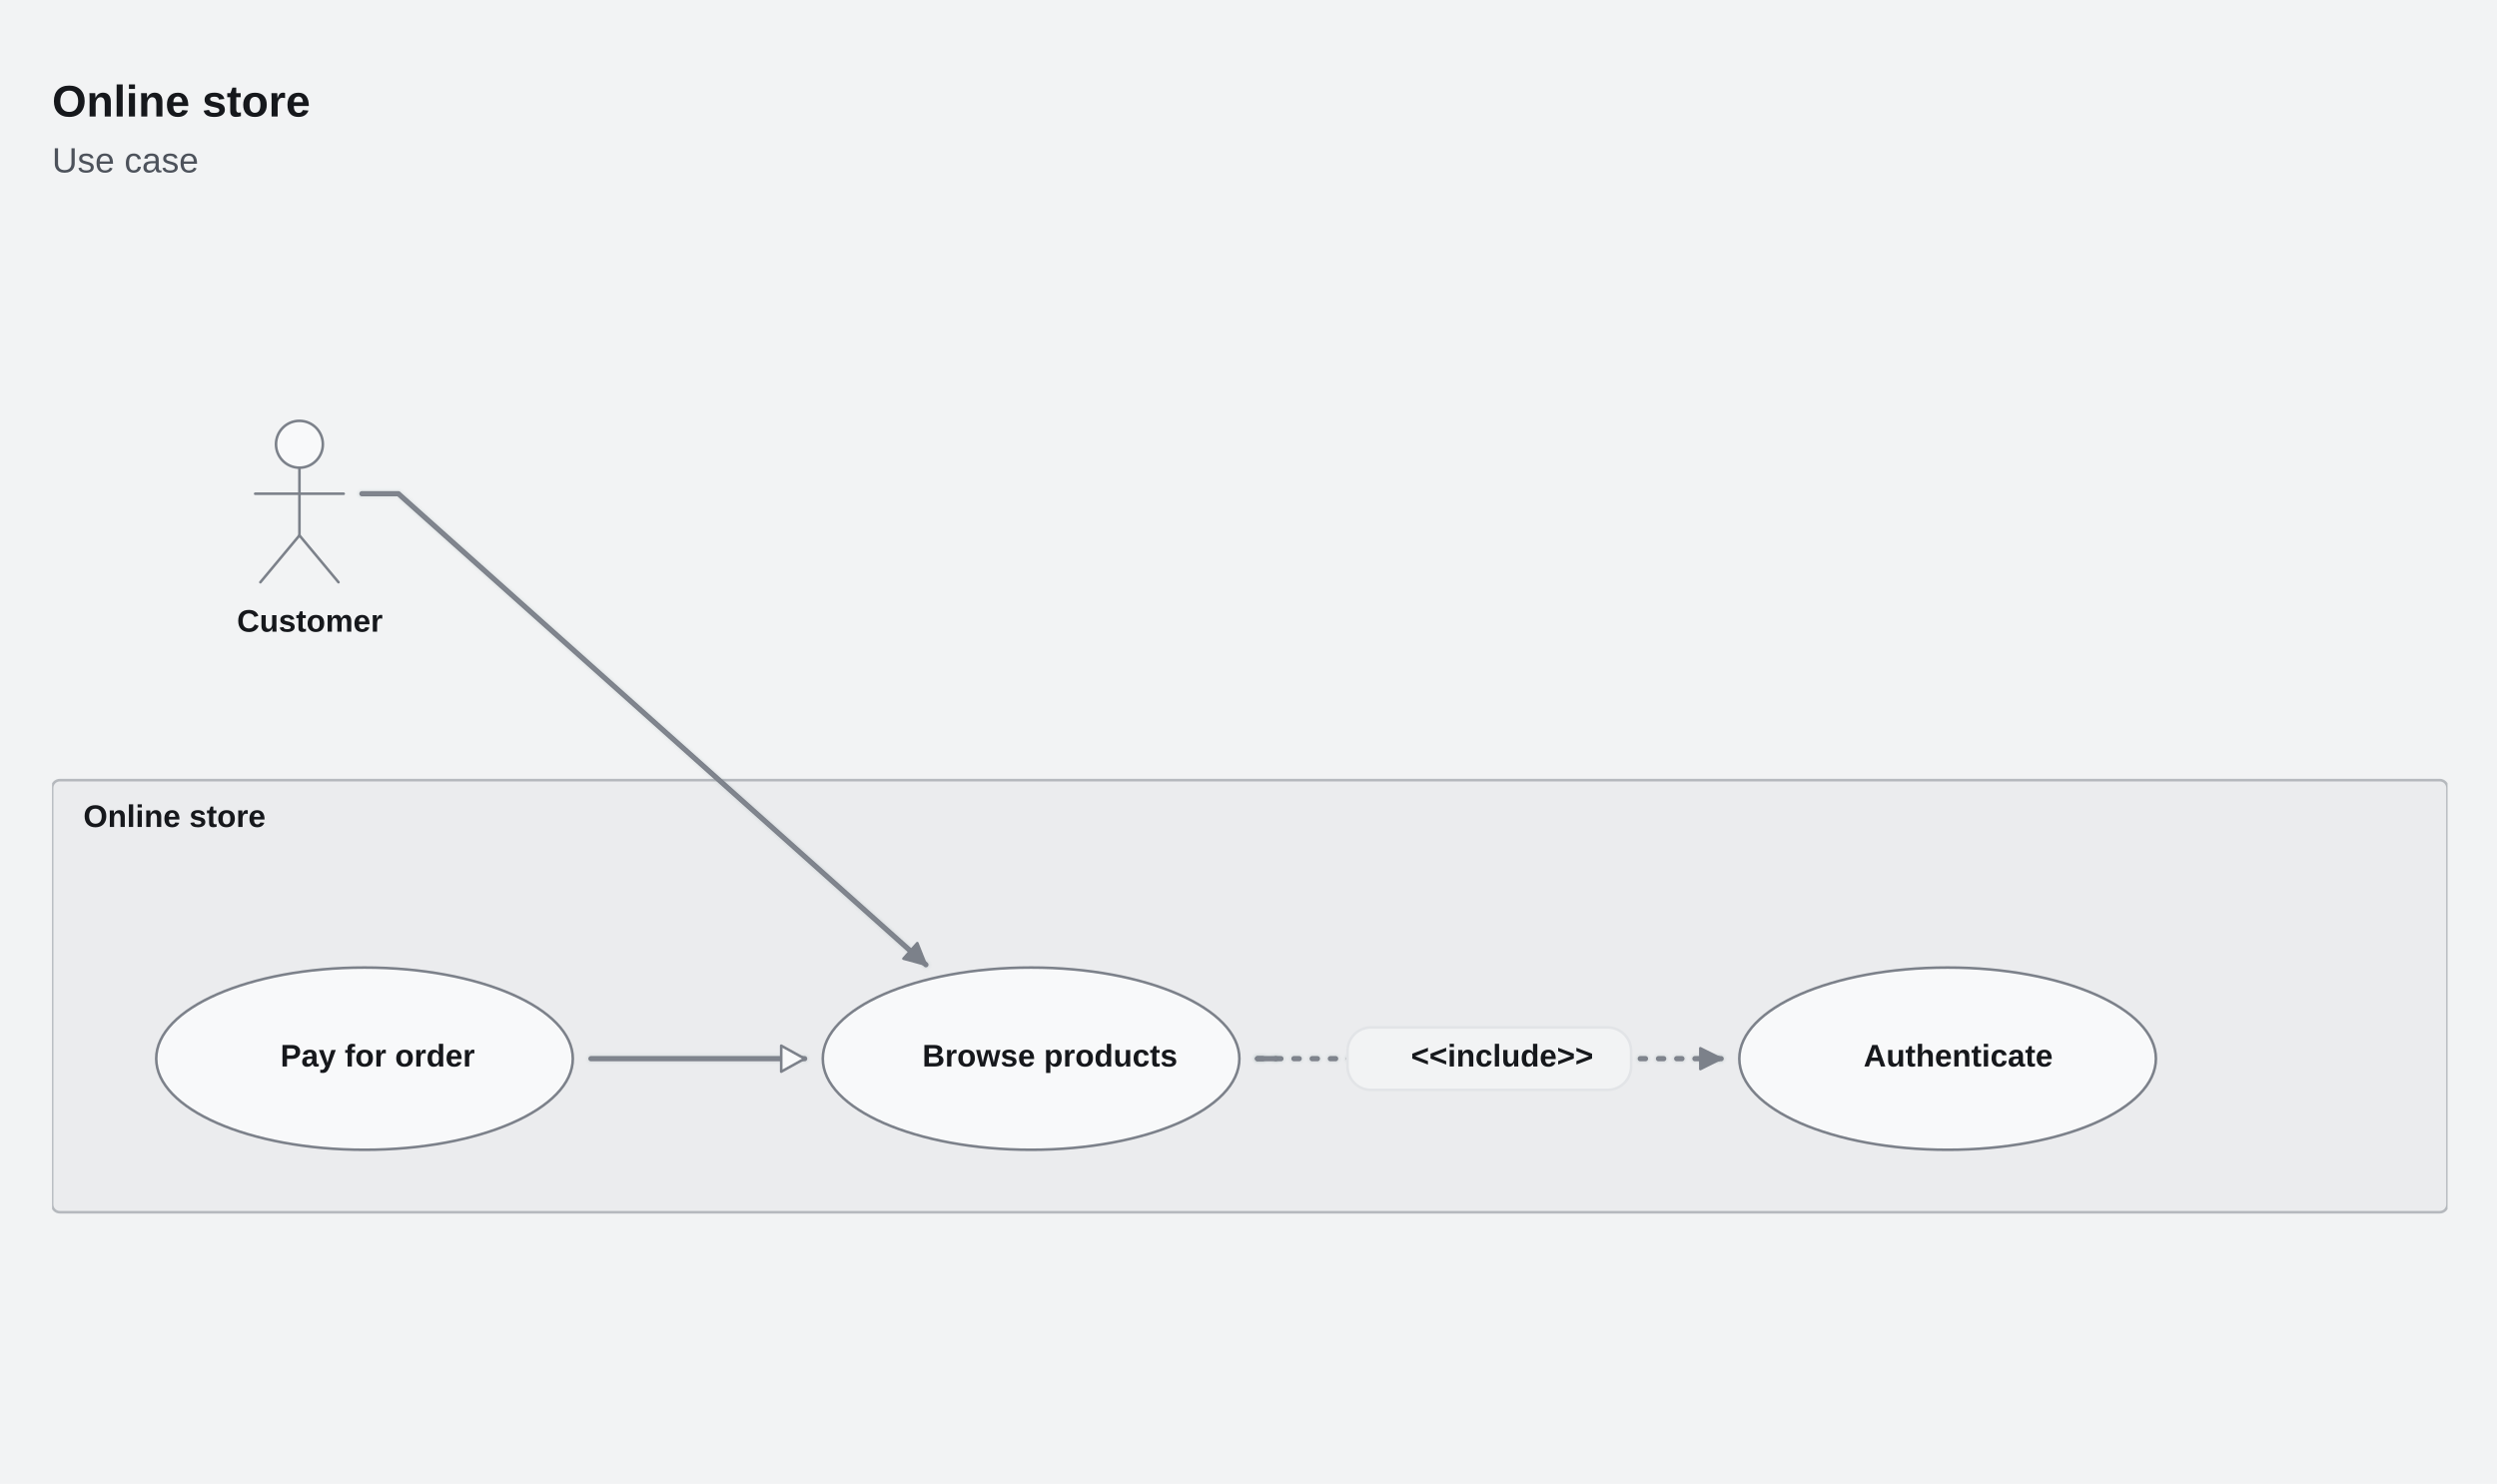
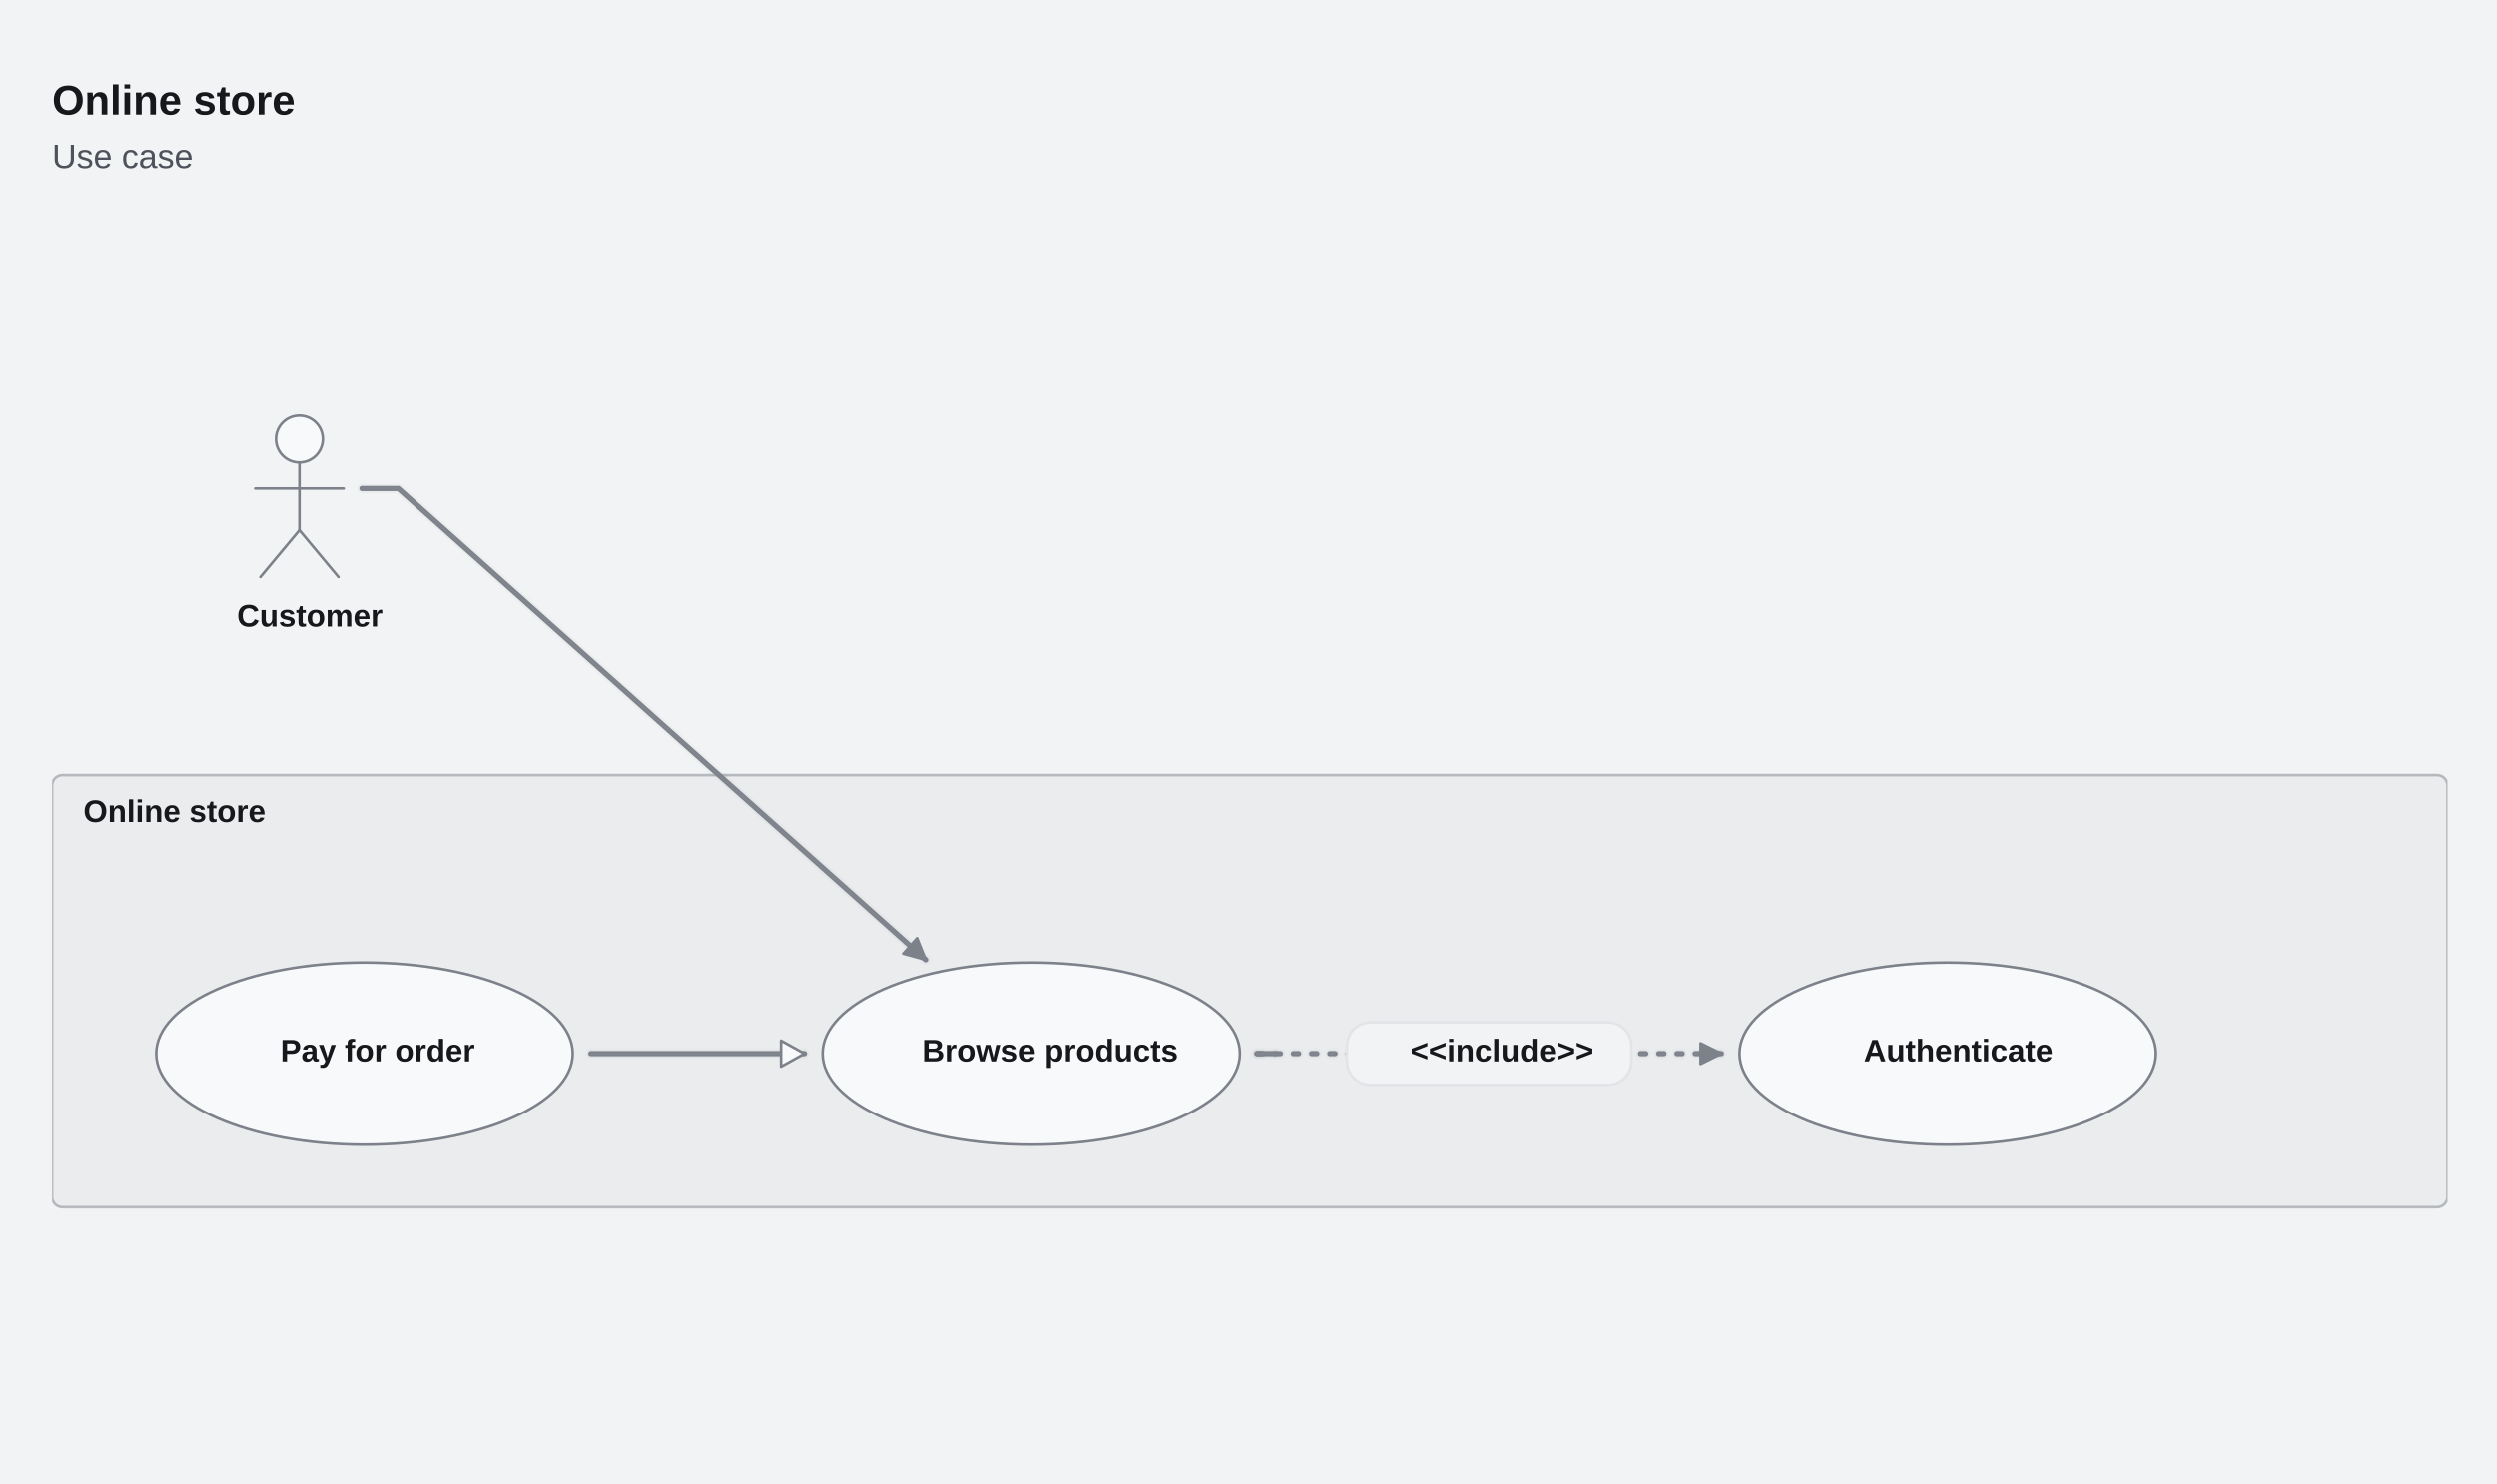
<svg xmlns="http://www.w3.org/2000/svg" width="959" height="570" viewBox="12 0 959 570" stroke-linecap="round" stroke-linejoin="round" style="max-width:100%;height:auto;display:block" role="img" aria-label="Online store" aria-labelledby="cfx-mm-usecase-l-title" aria-describedby="cfx-mm-usecase-l-description">
  <defs>
    <clipPath id="cfx-mm-usecase-l-clip-1" clipPathUnits="userSpaceOnUse">
      <rect x="32" y="32" width="920" height="506" />
    </clipPath>
    <clipPath id="cfx-mm-usecase-l-clip-10" clipPathUnits="userSpaceOnUse">
-       <rect x="32" y="83.65" width="920" height="454.35" />
+       <rect x="32" y="81.7" width="920" height="456.3" />
    </clipPath>
  </defs>
  <rect x="0" y="0" width="984" height="570" rx="0" data-cfx-role="background" fill="#F2F3F4" stroke="none" stroke-width="1" />
  <g clip-path="url(#cfx-mm-usecase-l-clip-1)">
-     <g data-cfx-role="frame-heading-source" data-cfx-authored-font-request="Calibri, Carlito, Segoe UI, Arial, system-ui, sans-serif|700|normal|17|">
+     <g data-cfx-role="frame-heading-source" data-cfx-authored-font-request="Calibri, Carlito, Segoe UI, Arial, system-ui, sans-serif|600|normal|16|">
      <g data-cfx-role="frame-heading">
-         <text x="32" y="44.75" font-family="Calibri, Carlito, Segoe UI, Arial, system-ui, sans-serif" font-size="17" font-weight="700" font-style="normal" fill="#16181C" xml:space="preserve" style="white-space:pre;font-language-override:normal;font-palette:normal">Online store</text>
+         <text x="32" y="44" font-family="Calibri, Carlito, Segoe UI, Arial, system-ui, sans-serif" font-size="16" font-weight="600" font-style="normal" fill="#16181C" xml:space="preserve" style="white-space:pre;font-language-override:normal;font-palette:normal">Online store</text>
      </g>
    </g>
-     <g data-cfx-role="frame-heading-source" data-cfx-authored-font-request="Calibri, Carlito, Segoe UI, Arial, system-ui, sans-serif|400|normal|13.5|">
+     <g data-cfx-role="frame-heading-source" data-cfx-authored-font-request="Calibri, Carlito, Segoe UI, Arial, system-ui, sans-serif|400|normal|13|">
      <g data-cfx-role="frame-heading">
-         <text x="32" y="66.225" font-family="Calibri, Carlito, Segoe UI, Arial, system-ui, sans-serif" font-size="13.5" font-weight="400" font-style="normal" fill="#4D525B" xml:space="preserve" style="white-space:pre;font-language-override:normal;font-palette:normal">Use case</text>
+         <text x="32" y="64.55" font-family="Calibri, Carlito, Segoe UI, Arial, system-ui, sans-serif" font-size="13" font-weight="400" font-style="normal" fill="#4D525B" xml:space="preserve" style="white-space:pre;font-language-override:normal;font-palette:normal">Use case</text>
      </g>
    </g>
  </g>
  <g id="cfx-mm-usecase-l-node-9" data-cfx-source-id="mermaid-flowchart" data-cfx-role="topology" class="cfx-topology" data-canvas-surface-style="Plain" data-cfx-active-scenario="" data-cfx-map-background-style="Dots" data-cfx-projection="" data-cfx-scenario-count="0" data-cfx-scenario-ids="" data-cfx-scenarios="[]" data-cfx-viewport="" data-chart-id="mermaid-flowchart" data-fit-content-to-viewport="false" data-header-style="Standard" data-layout-direction="LeftToRight" data-layout-mode="Swimlane" data-node-surface-style="Card" data-visual-style="Default">
    <g clip-path="url(#cfx-mm-usecase-l-clip-10)">
      <g id="cfx-mm-usecase-l-node-11" data-cfx-source-id="Store" data-cfx-role="topology-group" class="cfx-topology__group cfx-mermaid-subgraph" data-cfx-meta-mermaid-direction="None" data-cfx-meta-mermaid-id="Store" data-cfx-meta-mermaid-nodes="Browse,Pay,Authenticate" data-cfx-meta-mermaid-order="0" data-cfx-meta-mermaid-source-line="7" data-cfx-meta-mermaid-title="Online store" data-cfx-selected="false" data-cfx-status="Unknown" data-group-applied-layout-policy="Auto" data-group-color="" data-group-id="Store" data-group-label="Online store" data-group-layout-direction="" data-group-layout-policy="Auto" data-group-symbol="" data-parent-group-id="" data-scenario-ids="" data-scenario-step-indices="">
-         <rect x="32" y="299.65" width="920" height="166" rx="3" data-cfx-role="topology-group-surface" fill="rgba(124,129,138,0.059)" stroke="rgba(124,129,138,0.502)" stroke-width="1" />
+         <rect x="32" y="297.7" width="920" height="166" rx="4" data-cfx-role="topology-group-surface" fill="rgba(124,129,138,0.059)" stroke="rgba(124,129,138,0.502)" stroke-width="1" />
        <g data-cfx-role="topology-group-label">
-           <text x="44" y="317.65" font-family="Calibri, Carlito, Segoe UI, Arial, system-ui, sans-serif" font-size="12" font-weight="600" font-style="normal" fill="#16181C" xml:space="preserve" style="white-space:pre;font-language-override:normal;font-palette:normal">Online store</text>
+           <text x="44" y="315.7" font-family="Calibri, Carlito, Segoe UI, Arial, system-ui, sans-serif" font-size="12" font-weight="600" font-style="normal" fill="#16181C" xml:space="preserve" style="white-space:pre;font-language-override:normal;font-palette:normal">Online store</text>
        </g>
      </g>
-       <g id="cfx-mm-usecase-l-node-15" data-cfx-source-id="mermaid-edge-0" data-cfx-role="topology-edge" class="cfx-topology__edge" data-cfx-meta-mermaid-operator="--&gt;" data-cfx-meta-mermaid-order="0" data-cfx-meta-mermaid-source="Customer" data-cfx-meta-mermaid-source-column="1" data-cfx-meta-mermaid-source-line="12" data-cfx-meta-mermaid-target="Browse" data-cfx-selected="false" data-cfx-status="Unknown" data-direction="Forward" data-edge-color="" data-edge-dash-pattern="" data-edge-emphasis="Normal" data-edge-id="mermaid-edge-0" data-edge-kind="Dependency" data-edge-label="" data-edge-layout-inference="none" data-edge-line-style="Solid" data-edge-minimum-rank-span="1" data-edge-muted="false" data-edge-render-order="0" data-edge-routing-priority="0" data-edge-secondary-label="" data-edge-tertiary-label="" data-label-offset-x="0" data-label-offset-y="0" data-route-candidate-count="1" data-route-corridor="default" data-route-curve="Straight" data-route-end-x="367.6030178665661" data-route-end-y="370.5753287121187" data-route-fallback-reason="not-obstacle-aware" data-route-label-obstacle-hits="0" data-route-lane="0" data-route-obstacle-count="4" data-route-obstacle-hits="0" data-route-offset="0" data-route-overlap-score="0" data-route-segment-count="2" data-route-start-x="151" data-route-start-y="189.65" data-route-strategy="Straight" data-scenario-ids="" data-scenario-step-indices="" data-source-group-id="" data-source-label="" data-source-marker="None" data-source-node-id="Customer" data-source-port="Auto" data-source-port-id="" data-target-group-id="Store" data-target-label="" data-target-marker="Arrow" data-target-node-id="Browse" data-target-port="Auto" data-target-port-id="" data-waypoint-count="0">
-         <path d="M 151 189.65 L 165 189.65 L 367.603 370.575" data-cfx-role="topology-edge-line-ambient-halo" fill="none" stroke="rgba(124,129,138,0.016)" stroke-width="4.4" />
-         <path d="M 151 189.65 L 165 189.65 L 367.603 370.575" data-cfx-role="topology-edge-line-halo" fill="none" stroke="rgba(124,129,138,0.055)" stroke-width="3.2" />
-         <path d="M 151 189.65 L 165 189.65 L 367.603 370.575" data-cfx-role="topology-edge-line" fill="none" stroke="#7C818A" stroke-width="2" />
-         <path d="M 151 189.65 L 165 189.65 L 367.603 370.575" data-cfx-role="topology-edge-line-highlight" fill="none" stroke="rgba(255,255,255,0.035)" stroke-width="1" />
-         <path d="M 367.603 370.575 L 364.3 362.263 L 358.972 368.23 Z" data-cfx-role="topology-marker" fill="#7C818A" stroke="#7C818A" stroke-width="1" fill-rule="evenodd" />
+       <g id="cfx-mm-usecase-l-node-15" data-cfx-source-id="mermaid-edge-0" data-cfx-role="topology-edge" class="cfx-topology__edge" data-cfx-meta-mermaid-operator="--&gt;" data-cfx-meta-mermaid-order="0" data-cfx-meta-mermaid-source="Customer" data-cfx-meta-mermaid-source-column="1" data-cfx-meta-mermaid-source-line="12" data-cfx-meta-mermaid-target="Browse" data-cfx-selected="false" data-cfx-status="Unknown" data-direction="Forward" data-edge-color="" data-edge-dash-pattern="" data-edge-emphasis="Normal" data-edge-id="mermaid-edge-0" data-edge-kind="Dependency" data-edge-label="" data-edge-layout-inference="none" data-edge-line-style="Solid" data-edge-minimum-rank-span="1" data-edge-muted="false" data-edge-render-order="0" data-edge-routing-priority="0" data-edge-secondary-label="" data-edge-tertiary-label="" data-label-offset-x="0" data-label-offset-y="0" data-route-candidate-count="1" data-route-corridor="default" data-route-curve="Straight" data-route-end-x="367.6030178665661" data-route-end-y="368.6253287121187" data-route-fallback-reason="not-obstacle-aware" data-route-label-obstacle-hits="0" data-route-lane="0" data-route-obstacle-count="4" data-route-obstacle-hits="0" data-route-offset="0" data-route-overlap-score="0" data-route-segment-count="2" data-route-start-x="151" data-route-start-y="187.7" data-route-strategy="Straight" data-scenario-ids="" data-scenario-step-indices="" data-source-group-id="" data-source-label="" data-source-marker="None" data-source-node-id="Customer" data-source-port="Auto" data-source-port-id="" data-target-group-id="Store" data-target-label="" data-target-marker="Arrow" data-target-node-id="Browse" data-target-port="Auto" data-target-port-id="" data-waypoint-count="0">
+         <path d="M 151 187.7 L 165 187.7 L 367.603 368.625" data-cfx-role="topology-edge-line-ambient-halo" fill="none" stroke="rgba(124,129,138,0.016)" stroke-width="4.4" />
+         <path d="M 151 187.7 L 165 187.7 L 367.603 368.625" data-cfx-role="topology-edge-line-halo" fill="none" stroke="rgba(124,129,138,0.055)" stroke-width="3.2" />
+         <path d="M 151 187.7 L 165 187.7 L 367.603 368.625" data-cfx-role="topology-edge-line" fill="none" stroke="#7C818A" stroke-width="2" />
+         <path d="M 151 187.7 L 165 187.7 L 367.603 368.625" data-cfx-role="topology-edge-line-highlight" fill="none" stroke="rgba(255,255,255,0.035)" stroke-width="1" />
+         <path d="M 367.603 368.625 L 364.3 360.313 L 358.972 366.28 Z" data-cfx-role="topology-marker" fill="#7C818A" stroke="#7C818A" stroke-width="1" fill-rule="evenodd" />
      </g>
-       <g id="cfx-mm-usecase-l-node-22" data-cfx-source-id="mermaid-edge-1" data-cfx-role="topology-edge" class="cfx-topology__edge" data-cfx-meta-mermaid-label="&lt;&lt;include&gt;&gt;" data-cfx-meta-mermaid-operator="-.-&gt;" data-cfx-meta-mermaid-order="1" data-cfx-meta-mermaid-source="Browse" data-cfx-meta-mermaid-source-column="1" data-cfx-meta-mermaid-source-line="13" data-cfx-meta-mermaid-target="Authenticate" data-cfx-selected="false" data-cfx-status="Unknown" data-direction="Forward" data-edge-color="" data-edge-dash-pattern="" data-edge-emphasis="Normal" data-edge-id="mermaid-edge-1" data-edge-kind="Dependency" data-edge-label="&lt;&lt;include&gt;&gt;" data-edge-layout-inference="none" data-edge-line-style="Dotted" data-edge-minimum-rank-span="2" data-edge-muted="false" data-edge-render-order="1" data-edge-routing-priority="0" data-edge-secondary-label="" data-edge-tertiary-label="" data-label-offset-x="0" data-label-offset-y="0" data-route-candidate-count="1" data-route-corridor="default" data-route-curve="Straight" data-route-end-x="673.032335485727" data-route-end-y="406.65" data-route-fallback-reason="not-obstacle-aware" data-route-label-obstacle-hits="0" data-route-lane="0" data-route-obstacle-count="3" data-route-obstacle-hits="0" data-route-offset="0" data-route-overlap-score="0" data-route-segment-count="1" data-route-start-x="494.9576645142732" data-route-start-y="406.65" data-route-strategy="Straight" data-scenario-ids="" data-scenario-step-indices="" data-source-group-id="Store" data-source-label="" data-source-marker="None" data-source-node-id="Browse" data-source-port="Auto" data-source-port-id="" data-target-group-id="Store" data-target-label="" data-target-marker="Arrow" data-target-node-id="Authenticate" data-target-port="Auto" data-target-port-id="" data-waypoint-count="0">
-         <path d="M 494.958 406.65 L 673.032 406.65" data-cfx-role="topology-edge-line-ambient-halo" fill="none" stroke="rgba(124,129,138,0.016)" stroke-width="4.4" stroke-dasharray="2 5" />
-         <path d="M 494.958 406.65 L 673.032 406.65" data-cfx-role="topology-edge-line-halo" fill="none" stroke="rgba(124,129,138,0.055)" stroke-width="3.2" stroke-dasharray="2 5" />
-         <path d="M 494.958 406.65 L 673.032 406.65" data-cfx-role="topology-edge-line" fill="none" stroke="#7C818A" stroke-width="2" stroke-dasharray="2 5" />
-         <path d="M 494.958 406.65 L 673.032 406.65" data-cfx-role="topology-edge-line-highlight" fill="none" stroke="rgba(255,255,255,0.035)" stroke-width="1" stroke-dasharray="2 5" />
-         <path d="M 494.958 406.65 L 501.958 406.65" data-cfx-role="topology-edge-endpoint-connector" fill="none" stroke="rgba(124,129,138,0.016)" stroke-width="4.4" />
-         <path d="M 494.958 406.65 L 501.958 406.65" data-cfx-role="topology-edge-endpoint-connector" fill="none" stroke="rgba(124,129,138,0.055)" stroke-width="3.2" />
-         <path d="M 494.958 406.65 L 501.958 406.65" data-cfx-role="topology-edge-endpoint-connector" fill="none" stroke="#7C818A" stroke-width="2" />
-         <path d="M 494.958 406.65 L 501.958 406.65" data-cfx-role="topology-edge-endpoint-connector" fill="none" stroke="rgba(255,255,255,0.035)" stroke-width="1" />
-         <path d="M 673.032 406.65 L 666.032 406.65" data-cfx-role="topology-edge-endpoint-connector" fill="none" stroke="rgba(124,129,138,0.016)" stroke-width="4.4" />
-         <path d="M 673.032 406.65 L 666.032 406.65" data-cfx-role="topology-edge-endpoint-connector" fill="none" stroke="rgba(124,129,138,0.055)" stroke-width="3.2" />
-         <path d="M 673.032 406.65 L 666.032 406.65" data-cfx-role="topology-edge-endpoint-connector" fill="none" stroke="#7C818A" stroke-width="2" />
-         <path d="M 673.032 406.65 L 666.032 406.65" data-cfx-role="topology-edge-endpoint-connector" fill="none" stroke="rgba(255,255,255,0.035)" stroke-width="1" />
-         <path d="M 673.032 406.65 L 665.032 402.65 L 665.032 410.65 Z" data-cfx-role="topology-marker" fill="#7C818A" stroke="#7C818A" stroke-width="1" fill-rule="evenodd" />
+       <g id="cfx-mm-usecase-l-node-22" data-cfx-source-id="mermaid-edge-1" data-cfx-role="topology-edge" class="cfx-topology__edge" data-cfx-meta-mermaid-label="&lt;&lt;include&gt;&gt;" data-cfx-meta-mermaid-operator="-.-&gt;" data-cfx-meta-mermaid-order="1" data-cfx-meta-mermaid-source="Browse" data-cfx-meta-mermaid-source-column="1" data-cfx-meta-mermaid-source-line="13" data-cfx-meta-mermaid-target="Authenticate" data-cfx-selected="false" data-cfx-status="Unknown" data-direction="Forward" data-edge-color="" data-edge-dash-pattern="" data-edge-emphasis="Normal" data-edge-id="mermaid-edge-1" data-edge-kind="Dependency" data-edge-label="&lt;&lt;include&gt;&gt;" data-edge-layout-inference="none" data-edge-line-style="Dotted" data-edge-minimum-rank-span="2" data-edge-muted="false" data-edge-render-order="1" data-edge-routing-priority="0" data-edge-secondary-label="" data-edge-tertiary-label="" data-label-offset-x="0" data-label-offset-y="0" data-route-candidate-count="1" data-route-corridor="default" data-route-curve="Straight" data-route-end-x="673.032335485727" data-route-end-y="404.7" data-route-fallback-reason="not-obstacle-aware" data-route-label-obstacle-hits="0" data-route-lane="0" data-route-obstacle-count="3" data-route-obstacle-hits="0" data-route-offset="0" data-route-overlap-score="0" data-route-segment-count="1" data-route-start-x="494.9576645142732" data-route-start-y="404.7" data-route-strategy="Straight" data-scenario-ids="" data-scenario-step-indices="" data-source-group-id="Store" data-source-label="" data-source-marker="None" data-source-node-id="Browse" data-source-port="Auto" data-source-port-id="" data-target-group-id="Store" data-target-label="" data-target-marker="Arrow" data-target-node-id="Authenticate" data-target-port="Auto" data-target-port-id="" data-waypoint-count="0">
+         <path d="M 494.958 404.7 L 673.032 404.7" data-cfx-role="topology-edge-line-ambient-halo" fill="none" stroke="rgba(124,129,138,0.016)" stroke-width="4.4" stroke-dasharray="2 5" />
+         <path d="M 494.958 404.7 L 673.032 404.7" data-cfx-role="topology-edge-line-halo" fill="none" stroke="rgba(124,129,138,0.055)" stroke-width="3.2" stroke-dasharray="2 5" />
+         <path d="M 494.958 404.7 L 673.032 404.7" data-cfx-role="topology-edge-line" fill="none" stroke="#7C818A" stroke-width="2" stroke-dasharray="2 5" />
+         <path d="M 494.958 404.7 L 673.032 404.7" data-cfx-role="topology-edge-line-highlight" fill="none" stroke="rgba(255,255,255,0.035)" stroke-width="1" stroke-dasharray="2 5" />
+         <path d="M 494.958 404.7 L 501.958 404.7" data-cfx-role="topology-edge-endpoint-connector" fill="none" stroke="rgba(124,129,138,0.016)" stroke-width="4.4" />
+         <path d="M 494.958 404.7 L 501.958 404.7" data-cfx-role="topology-edge-endpoint-connector" fill="none" stroke="rgba(124,129,138,0.055)" stroke-width="3.2" />
+         <path d="M 494.958 404.7 L 501.958 404.7" data-cfx-role="topology-edge-endpoint-connector" fill="none" stroke="#7C818A" stroke-width="2" />
+         <path d="M 494.958 404.7 L 501.958 404.7" data-cfx-role="topology-edge-endpoint-connector" fill="none" stroke="rgba(255,255,255,0.035)" stroke-width="1" />
+         <path d="M 673.032 404.7 L 666.032 404.7" data-cfx-role="topology-edge-endpoint-connector" fill="none" stroke="rgba(124,129,138,0.016)" stroke-width="4.4" />
+         <path d="M 673.032 404.7 L 666.032 404.7" data-cfx-role="topology-edge-endpoint-connector" fill="none" stroke="rgba(124,129,138,0.055)" stroke-width="3.2" />
+         <path d="M 673.032 404.7 L 666.032 404.7" data-cfx-role="topology-edge-endpoint-connector" fill="none" stroke="#7C818A" stroke-width="2" />
+         <path d="M 673.032 404.7 L 666.032 404.7" data-cfx-role="topology-edge-endpoint-connector" fill="none" stroke="rgba(255,255,255,0.035)" stroke-width="1" />
+         <path d="M 673.032 404.7 L 665.032 400.7 L 665.032 408.7 Z" data-cfx-role="topology-marker" fill="#7C818A" stroke="#7C818A" stroke-width="1" fill-rule="evenodd" />
      </g>
-       <g id="cfx-mm-usecase-l-node-37" data-cfx-source-id="mermaid-edge-2" data-cfx-role="topology-edge" class="cfx-topology__edge" data-cfx-meta-mermaid-operator="--|&gt;" data-cfx-meta-mermaid-order="2" data-cfx-meta-mermaid-source="Pay" data-cfx-meta-mermaid-source-column="1" data-cfx-meta-mermaid-source-line="14" data-cfx-meta-mermaid-target="Browse" data-cfx-selected="false" data-cfx-status="Unknown" data-direction="Forward" data-edge-color="" data-edge-dash-pattern="" data-edge-emphasis="Normal" data-edge-id="mermaid-edge-2" data-edge-kind="Dependency" data-edge-label="" data-edge-layout-inference="none" data-edge-line-style="Solid" data-edge-minimum-rank-span="1" data-edge-muted="false" data-edge-render-order="2" data-edge-routing-priority="0" data-edge-secondary-label="" data-edge-tertiary-label="" data-label-offset-x="0" data-label-offset-y="0" data-route-candidate-count="1" data-route-corridor="default" data-route-curve="Straight" data-route-end-x="321.03233548572706" data-route-end-y="406.65" data-route-fallback-reason="not-obstacle-aware" data-route-label-obstacle-hits="0" data-route-lane="0" data-route-obstacle-count="4" data-route-obstacle-hits="0" data-route-offset="0" data-route-overlap-score="0" data-route-segment-count="1" data-route-start-x="238.95766451427318" data-route-start-y="406.65" data-route-strategy="Straight" data-scenario-ids="" data-scenario-step-indices="" data-source-group-id="Store" data-source-label="" data-source-marker="None" data-source-node-id="Pay" data-source-port="Auto" data-source-port-id="" data-target-group-id="Store" data-target-label="" data-target-marker="OpenTriangle" data-target-node-id="Browse" data-target-port="Auto" data-target-port-id="" data-waypoint-count="0">
-         <path d="M 238.958 406.65 L 321.032 406.65" data-cfx-role="topology-edge-line-ambient-halo" fill="none" stroke="rgba(124,129,138,0.016)" stroke-width="4.4" />
-         <path d="M 238.958 406.65 L 321.032 406.65" data-cfx-role="topology-edge-line-halo" fill="none" stroke="rgba(124,129,138,0.055)" stroke-width="3.2" />
-         <path d="M 238.958 406.65 L 321.032 406.65" data-cfx-role="topology-edge-line" fill="none" stroke="#7C818A" stroke-width="2" />
-         <path d="M 238.958 406.65 L 321.032 406.65" data-cfx-role="topology-edge-line-highlight" fill="none" stroke="rgba(255,255,255,0.035)" stroke-width="1" />
-         <path d="M 321.032 406.65 L 312.032 401.65 L 312.032 411.65 Z" data-cfx-role="topology-marker" fill="#F8F9FA" stroke="#7C818A" stroke-width="1" fill-rule="evenodd" />
+       <g id="cfx-mm-usecase-l-node-37" data-cfx-source-id="mermaid-edge-2" data-cfx-role="topology-edge" class="cfx-topology__edge" data-cfx-meta-mermaid-operator="--|&gt;" data-cfx-meta-mermaid-order="2" data-cfx-meta-mermaid-source="Pay" data-cfx-meta-mermaid-source-column="1" data-cfx-meta-mermaid-source-line="14" data-cfx-meta-mermaid-target="Browse" data-cfx-selected="false" data-cfx-status="Unknown" data-direction="Forward" data-edge-color="" data-edge-dash-pattern="" data-edge-emphasis="Normal" data-edge-id="mermaid-edge-2" data-edge-kind="Dependency" data-edge-label="" data-edge-layout-inference="none" data-edge-line-style="Solid" data-edge-minimum-rank-span="1" data-edge-muted="false" data-edge-render-order="2" data-edge-routing-priority="0" data-edge-secondary-label="" data-edge-tertiary-label="" data-label-offset-x="0" data-label-offset-y="0" data-route-candidate-count="1" data-route-corridor="default" data-route-curve="Straight" data-route-end-x="321.03233548572706" data-route-end-y="404.7" data-route-fallback-reason="not-obstacle-aware" data-route-label-obstacle-hits="0" data-route-lane="0" data-route-obstacle-count="4" data-route-obstacle-hits="0" data-route-offset="0" data-route-overlap-score="0" data-route-segment-count="1" data-route-start-x="238.95766451427318" data-route-start-y="404.7" data-route-strategy="Straight" data-scenario-ids="" data-scenario-step-indices="" data-source-group-id="Store" data-source-label="" data-source-marker="None" data-source-node-id="Pay" data-source-port="Auto" data-source-port-id="" data-target-group-id="Store" data-target-label="" data-target-marker="OpenTriangle" data-target-node-id="Browse" data-target-port="Auto" data-target-port-id="" data-waypoint-count="0">
+         <path d="M 238.958 404.7 L 321.032 404.7" data-cfx-role="topology-edge-line-ambient-halo" fill="none" stroke="rgba(124,129,138,0.016)" stroke-width="4.4" />
+         <path d="M 238.958 404.7 L 321.032 404.7" data-cfx-role="topology-edge-line-halo" fill="none" stroke="rgba(124,129,138,0.055)" stroke-width="3.2" />
+         <path d="M 238.958 404.7 L 321.032 404.7" data-cfx-role="topology-edge-line" fill="none" stroke="#7C818A" stroke-width="2" />
+         <path d="M 238.958 404.7 L 321.032 404.7" data-cfx-role="topology-edge-line-highlight" fill="none" stroke="rgba(255,255,255,0.035)" stroke-width="1" />
+         <path d="M 321.032 404.7 L 312.032 399.7 L 312.032 409.7 Z" data-cfx-role="topology-marker" fill="#F8F9FA" stroke="#7C818A" stroke-width="1" fill-rule="evenodd" />
      </g>
-       <g id="cfx-mm-usecase-l-node-44" data-cfx-source-id="mermaid-edge-1-label" data-cfx-role="topology-edge-label" class="cfx-topology__edge-label" data-cfx-status="Unknown" data-edge-id="mermaid-edge-1" data-edge-label-render-order="1" data-edge-render-order="1" data-label-anchor-node-id="" data-label-anchor-override="false" data-label-anchor-x="583.9950000000001" data-label-anchor-y="406.65" data-label-clearance="false" data-label-height="24" data-label-leader="false" data-label-line-count="1" data-label-width="108.91636363636363" data-label-x="583.9950000000001" data-label-y="406.65">
-         <rect x="529.537" y="394.65" width="108.916" height="24" rx="9" data-cfx-role="topology-edge-label-surface" fill="#F2F3F4" stroke="#E2E4E7" stroke-width="1" />
+       <g id="cfx-mm-usecase-l-node-44" data-cfx-source-id="mermaid-edge-1-label" data-cfx-role="topology-edge-label" class="cfx-topology__edge-label" data-cfx-status="Unknown" data-edge-id="mermaid-edge-1" data-edge-label-render-order="1" data-edge-render-order="1" data-label-anchor-node-id="" data-label-anchor-override="false" data-label-anchor-x="583.9950000000001" data-label-anchor-y="404.7" data-label-clearance="false" data-label-height="24" data-label-leader="false" data-label-line-count="1" data-label-width="108.91636363636363" data-label-x="583.9950000000001" data-label-y="404.7">
+         <rect x="529.537" y="392.7" width="108.916" height="24" rx="9" data-cfx-role="topology-edge-label-surface" fill="#F2F3F4" stroke="#E2E4E7" stroke-width="1" />
        <g data-cfx-role="topology-edge-label-text">
-           <text x="553.904" y="409.65" font-family="Calibri, Carlito, Segoe UI, Arial, system-ui, sans-serif" font-size="12" font-weight="600" font-style="normal" fill="#16181C" xml:space="preserve" style="white-space:pre;font-language-override:normal;font-palette:normal">&lt;&lt;include&gt;&gt;</text>
+           <text x="553.904" y="407.7" font-family="Calibri, Carlito, Segoe UI, Arial, system-ui, sans-serif" font-size="12" font-weight="600" font-style="normal" fill="#16181C" xml:space="preserve" style="white-space:pre;font-language-override:normal;font-palette:normal">&lt;&lt;include&gt;&gt;</text>
        </g>
      </g>
      <g id="cfx-mm-usecase-l-node-48" data-cfx-source-id="Customer" data-cfx-role="topology-node" class="cfx-topology__node cfx-mermaid-node cfx-mermaid-shape-actor" data-cfx-meta-layer="0" data-cfx-meta-layout-rankhintsapplied="true" data-cfx-meta-mermaid-id="Customer" data-cfx-meta-mermaid-label="Customer" data-cfx-meta-mermaid-layer="0" data-cfx-meta-mermaid-order="0" data-cfx-meta-mermaid-shape="Actor" data-cfx-meta-mermaid-shapetoken="actor" data-cfx-meta-mermaid-source-column="7" data-cfx-meta-mermaid-source-line="6" data-cfx-selected="false" data-cfx-status="Unknown" data-group-id="" data-group-label="" data-node-badge="" data-node-detail-count="0" data-node-display-mode="Card" data-node-id="Customer" data-node-kind="Generic" data-node-label="Customer" data-node-shape="Actor" data-scenario-ids="" data-scenario-step-indices="">
-         <path d="M 127 161.65 C 131.971 161.65 136 165.679 136 170.65 C 136 175.621 131.971 179.65 127 179.65 C 122.029 179.65 118 175.621 118 170.65 C 118 165.679 122.029 161.65 127 161.65 Z" data-cfx-role="topology-node-surface" fill="#F8F9FA" stroke="#7C818A" stroke-width="1" fill-rule="evenodd" />
-         <path d="M 127 179.65 L 127 205.65" data-cfx-role="topology-node-surface" fill="none" stroke="#7C818A" stroke-width="1" />
-         <path d="M 110 189.65 L 144 189.65" data-cfx-role="topology-node-surface" fill="none" stroke="#7C818A" stroke-width="1" />
-         <path d="M 112 223.65 L 127 205.65 L 142 223.65" data-cfx-role="topology-node-surface" fill="none" stroke="#7C818A" stroke-width="1" />
+         <path d="M 127 159.7 C 131.971 159.7 136 163.729 136 168.7 C 136 173.671 131.971 177.7 127 177.7 C 122.029 177.7 118 173.671 118 168.7 C 118 163.729 122.029 159.7 127 159.7 Z" data-cfx-role="topology-node-surface" fill="#F8F9FA" stroke="#7C818A" stroke-width="1" fill-rule="evenodd" />
+         <path d="M 127 177.7 L 127 203.7" data-cfx-role="topology-node-surface" fill="none" stroke="#7C818A" stroke-width="1" />
+         <path d="M 110 187.7 L 144 187.7" data-cfx-role="topology-node-surface" fill="none" stroke="#7C818A" stroke-width="1" />
+         <path d="M 112 221.7 L 127 203.7 L 142 221.7" data-cfx-role="topology-node-surface" fill="none" stroke="#7C818A" stroke-width="1" />
        <g id="cfx-mm-usecase-l-node-53" data-cfx-source-id="Customer-label-0" data-cfx-role="topology-node-label">
-           <text x="102.997" y="242.65" font-family="Calibri, Carlito, Segoe UI, Arial, system-ui, sans-serif" font-size="12" font-weight="600" font-style="normal" fill="#16181C" xml:space="preserve" style="white-space:pre;font-language-override:normal;font-palette:normal">Customer</text>
+           <text x="102.997" y="240.7" font-family="Calibri, Carlito, Segoe UI, Arial, system-ui, sans-serif" font-size="12" font-weight="600" font-style="normal" fill="#16181C" xml:space="preserve" style="white-space:pre;font-language-override:normal;font-palette:normal">Customer</text>
        </g>
      </g>
      <g id="cfx-mm-usecase-l-node-55" data-cfx-source-id="Browse" data-cfx-role="topology-node" class="cfx-topology__node cfx-mermaid-node cfx-mermaid-shape-ellipse" data-cfx-meta-layer="1" data-cfx-meta-layout-rankhintsapplied="true" data-cfx-meta-mermaid-id="Browse" data-cfx-meta-mermaid-label="Browse products" data-cfx-meta-mermaid-layer="1" data-cfx-meta-mermaid-order="1" data-cfx-meta-mermaid-shape="Ellipse" data-cfx-meta-mermaid-shapetoken="ellipse" data-cfx-meta-mermaid-source-column="2" data-cfx-meta-mermaid-source-line="8" data-cfx-meta-mermaid-subgraph="Store" data-cfx-selected="false" data-cfx-status="Unknown" data-group-id="Store" data-group-label="Online store" data-node-badge="" data-node-detail-count="0" data-node-display-mode="Card" data-node-id="Browse" data-node-kind="Generic" data-node-label="Browse products" data-node-shape="Ellipse" data-scenario-ids="" data-scenario-step-indices="">
-         <path d="M 408 371.65 C 452.183 371.65 488 387.32 488 406.65 C 488 425.98 452.183 441.65 408 441.65 C 363.817 441.65 328 425.98 328 406.65 C 328 387.32 363.817 371.65 408 371.65 Z" data-cfx-role="topology-node-surface" fill="#F8F9FA" stroke="#7C818A" stroke-width="1" fill-rule="evenodd" />
+         <path d="M 408 369.7 C 452.183 369.7 488 385.37 488 404.7 C 488 424.03 452.183 439.7 408 439.7 C 363.817 439.7 328 424.03 328 404.7 C 328 385.37 363.817 369.7 408 369.7 Z" data-cfx-role="topology-node-surface" fill="#F8F9FA" stroke="#7C818A" stroke-width="1" fill-rule="evenodd" />
        <g id="cfx-mm-usecase-l-node-57" data-cfx-source-id="Browse-label" data-cfx-role="topology-node-label">
-           <text x="366.231" y="409.65" font-family="Calibri, Carlito, Segoe UI, Arial, system-ui, sans-serif" font-size="12" font-weight="600" font-style="normal" fill="#16181C" xml:space="preserve" style="white-space:pre;font-language-override:normal;font-palette:normal">Browse products</text>
+           <text x="366.231" y="407.7" font-family="Calibri, Carlito, Segoe UI, Arial, system-ui, sans-serif" font-size="12" font-weight="600" font-style="normal" fill="#16181C" xml:space="preserve" style="white-space:pre;font-language-override:normal;font-palette:normal">Browse products</text>
        </g>
      </g>
      <g id="cfx-mm-usecase-l-node-59" data-cfx-source-id="Pay" data-cfx-role="topology-node" class="cfx-topology__node cfx-mermaid-node cfx-mermaid-shape-ellipse" data-cfx-meta-layer="0" data-cfx-meta-layout-rankhintsapplied="true" data-cfx-meta-mermaid-id="Pay" data-cfx-meta-mermaid-label="Pay for order" data-cfx-meta-mermaid-layer="0" data-cfx-meta-mermaid-order="2" data-cfx-meta-mermaid-shape="Ellipse" data-cfx-meta-mermaid-shapetoken="ellipse" data-cfx-meta-mermaid-source-column="2" data-cfx-meta-mermaid-source-line="9" data-cfx-meta-mermaid-subgraph="Store" data-cfx-selected="false" data-cfx-status="Unknown" data-group-id="Store" data-group-label="Online store" data-node-badge="" data-node-detail-count="0" data-node-display-mode="Card" data-node-id="Pay" data-node-kind="Generic" data-node-label="Pay for order" data-node-shape="Ellipse" data-scenario-ids="" data-scenario-step-indices="">
-         <path d="M 152 371.65 C 196.183 371.65 232 387.32 232 406.65 C 232 425.98 196.183 441.65 152 441.65 C 107.817 441.65 72 425.98 72 406.65 C 72 387.32 107.817 371.65 152 371.65 Z" data-cfx-role="topology-node-surface" fill="#F8F9FA" stroke="#7C818A" stroke-width="1" fill-rule="evenodd" />
+         <path d="M 152 369.7 C 196.183 369.7 232 385.37 232 404.7 C 232 424.03 196.183 439.7 152 439.7 C 107.817 439.7 72 424.03 72 404.7 C 72 385.37 107.817 369.7 152 369.7 Z" data-cfx-role="topology-node-surface" fill="#F8F9FA" stroke="#7C818A" stroke-width="1" fill-rule="evenodd" />
        <g id="cfx-mm-usecase-l-node-61" data-cfx-source-id="Pay-label" data-cfx-role="topology-node-label">
-           <text x="119.691" y="409.65" font-family="Calibri, Carlito, Segoe UI, Arial, system-ui, sans-serif" font-size="12" font-weight="600" font-style="normal" fill="#16181C" xml:space="preserve" style="white-space:pre;font-language-override:normal;font-palette:normal">Pay for order</text>
+           <text x="119.691" y="407.7" font-family="Calibri, Carlito, Segoe UI, Arial, system-ui, sans-serif" font-size="12" font-weight="600" font-style="normal" fill="#16181C" xml:space="preserve" style="white-space:pre;font-language-override:normal;font-palette:normal">Pay for order</text>
        </g>
      </g>
      <g id="cfx-mm-usecase-l-node-63" data-cfx-source-id="Authenticate" data-cfx-role="topology-node" class="cfx-topology__node cfx-mermaid-node cfx-mermaid-shape-ellipse" data-cfx-meta-layer="3" data-cfx-meta-layout-rankhintsapplied="true" data-cfx-meta-mermaid-id="Authenticate" data-cfx-meta-mermaid-label="Authenticate" data-cfx-meta-mermaid-layer="2" data-cfx-meta-mermaid-order="3" data-cfx-meta-mermaid-shape="Ellipse" data-cfx-meta-mermaid-shapetoken="ellipse" data-cfx-meta-mermaid-source-column="2" data-cfx-meta-mermaid-source-line="10" data-cfx-meta-mermaid-subgraph="Store" data-cfx-selected="false" data-cfx-status="Unknown" data-group-id="Store" data-group-label="Online store" data-node-badge="" data-node-detail-count="0" data-node-display-mode="Card" data-node-id="Authenticate" data-node-kind="Generic" data-node-label="Authenticate" data-node-shape="Ellipse" data-scenario-ids="" data-scenario-step-indices="">
-         <path d="M 760 371.65 C 804.183 371.65 840 387.32 840 406.65 C 840 425.98 804.183 441.65 760 441.65 C 715.817 441.65 680 425.98 680 406.65 C 680 387.32 715.817 371.65 760 371.65 Z" data-cfx-role="topology-node-surface" fill="#F8F9FA" stroke="#7C818A" stroke-width="1" fill-rule="evenodd" />
+         <path d="M 760 369.7 C 804.183 369.7 840 385.37 840 404.7 C 840 424.03 804.183 439.7 760 439.7 C 715.817 439.7 680 424.03 680 404.7 C 680 385.37 715.817 369.7 760 369.7 Z" data-cfx-role="topology-node-surface" fill="#F8F9FA" stroke="#7C818A" stroke-width="1" fill-rule="evenodd" />
        <g id="cfx-mm-usecase-l-node-65" data-cfx-source-id="Authenticate-label" data-cfx-role="topology-node-label">
-           <text x="727.738" y="409.65" font-family="Calibri, Carlito, Segoe UI, Arial, system-ui, sans-serif" font-size="12" font-weight="600" font-style="normal" fill="#16181C" xml:space="preserve" style="white-space:pre;font-language-override:normal;font-palette:normal">Authenticate</text>
+           <text x="727.738" y="407.7" font-family="Calibri, Carlito, Segoe UI, Arial, system-ui, sans-serif" font-size="12" font-weight="600" font-style="normal" fill="#16181C" xml:space="preserve" style="white-space:pre;font-language-override:normal;font-palette:normal">Authenticate</text>
        </g>
      </g>
    </g>
  </g>
</svg>
